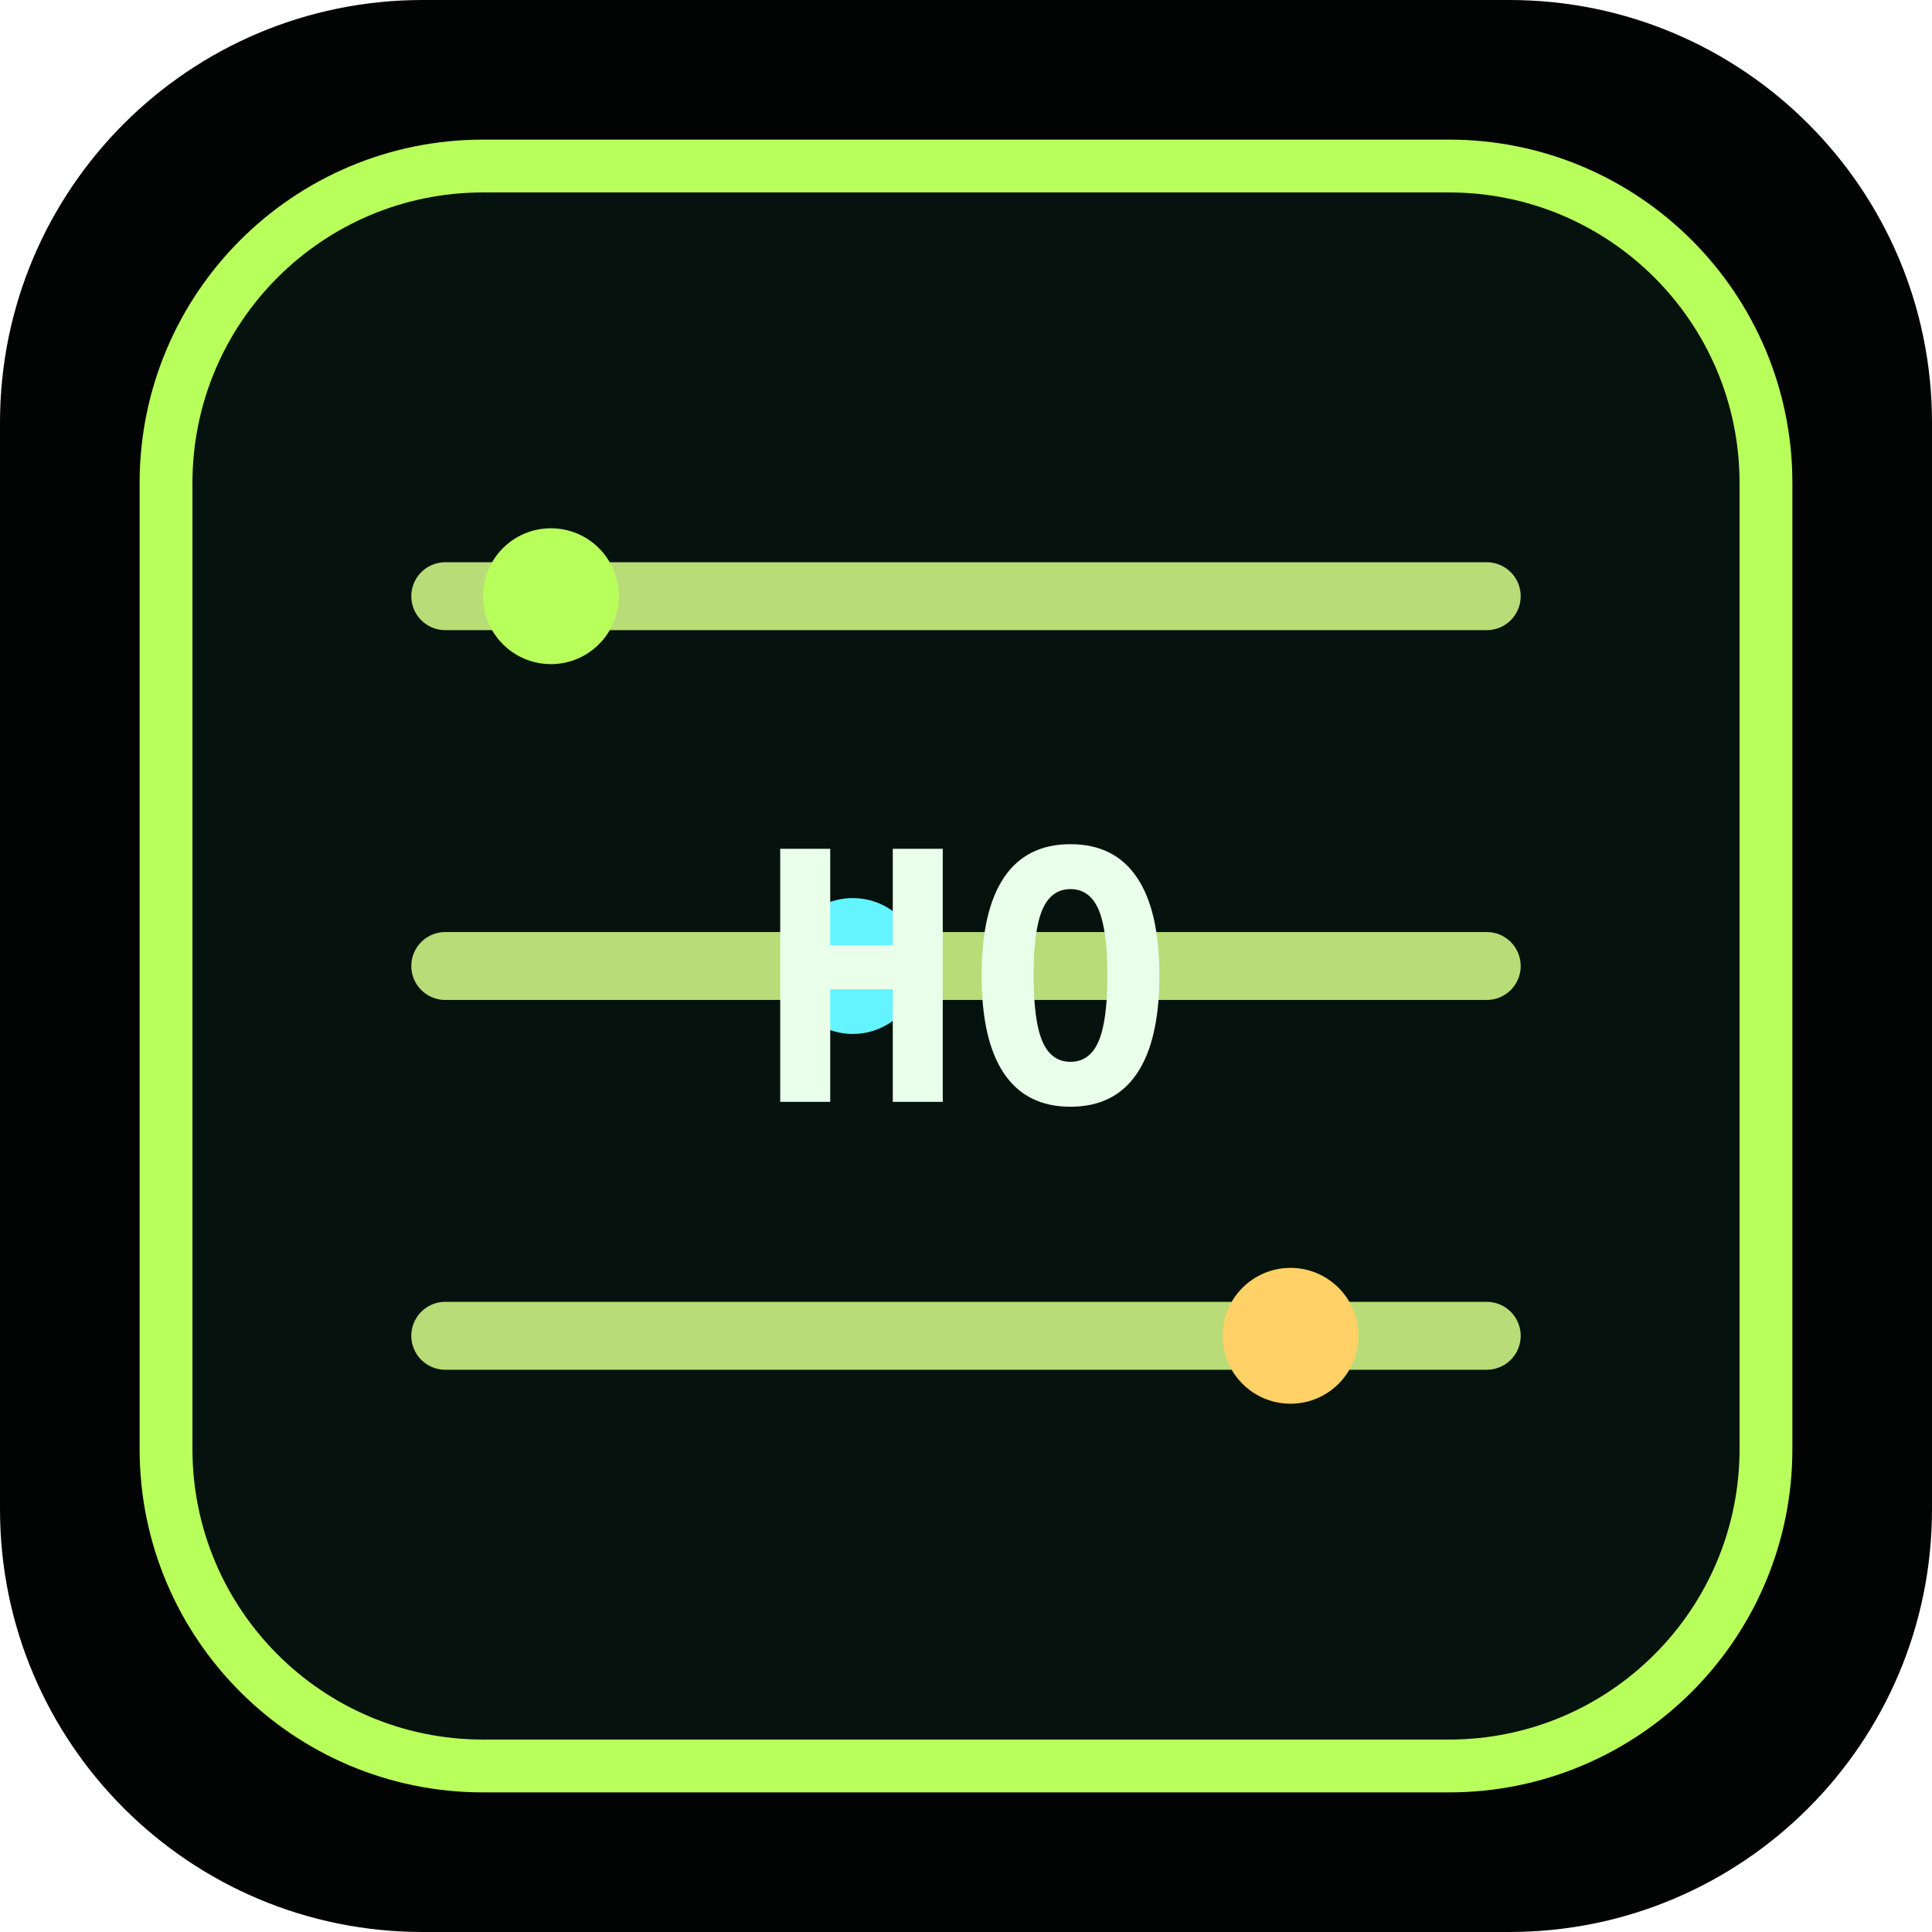
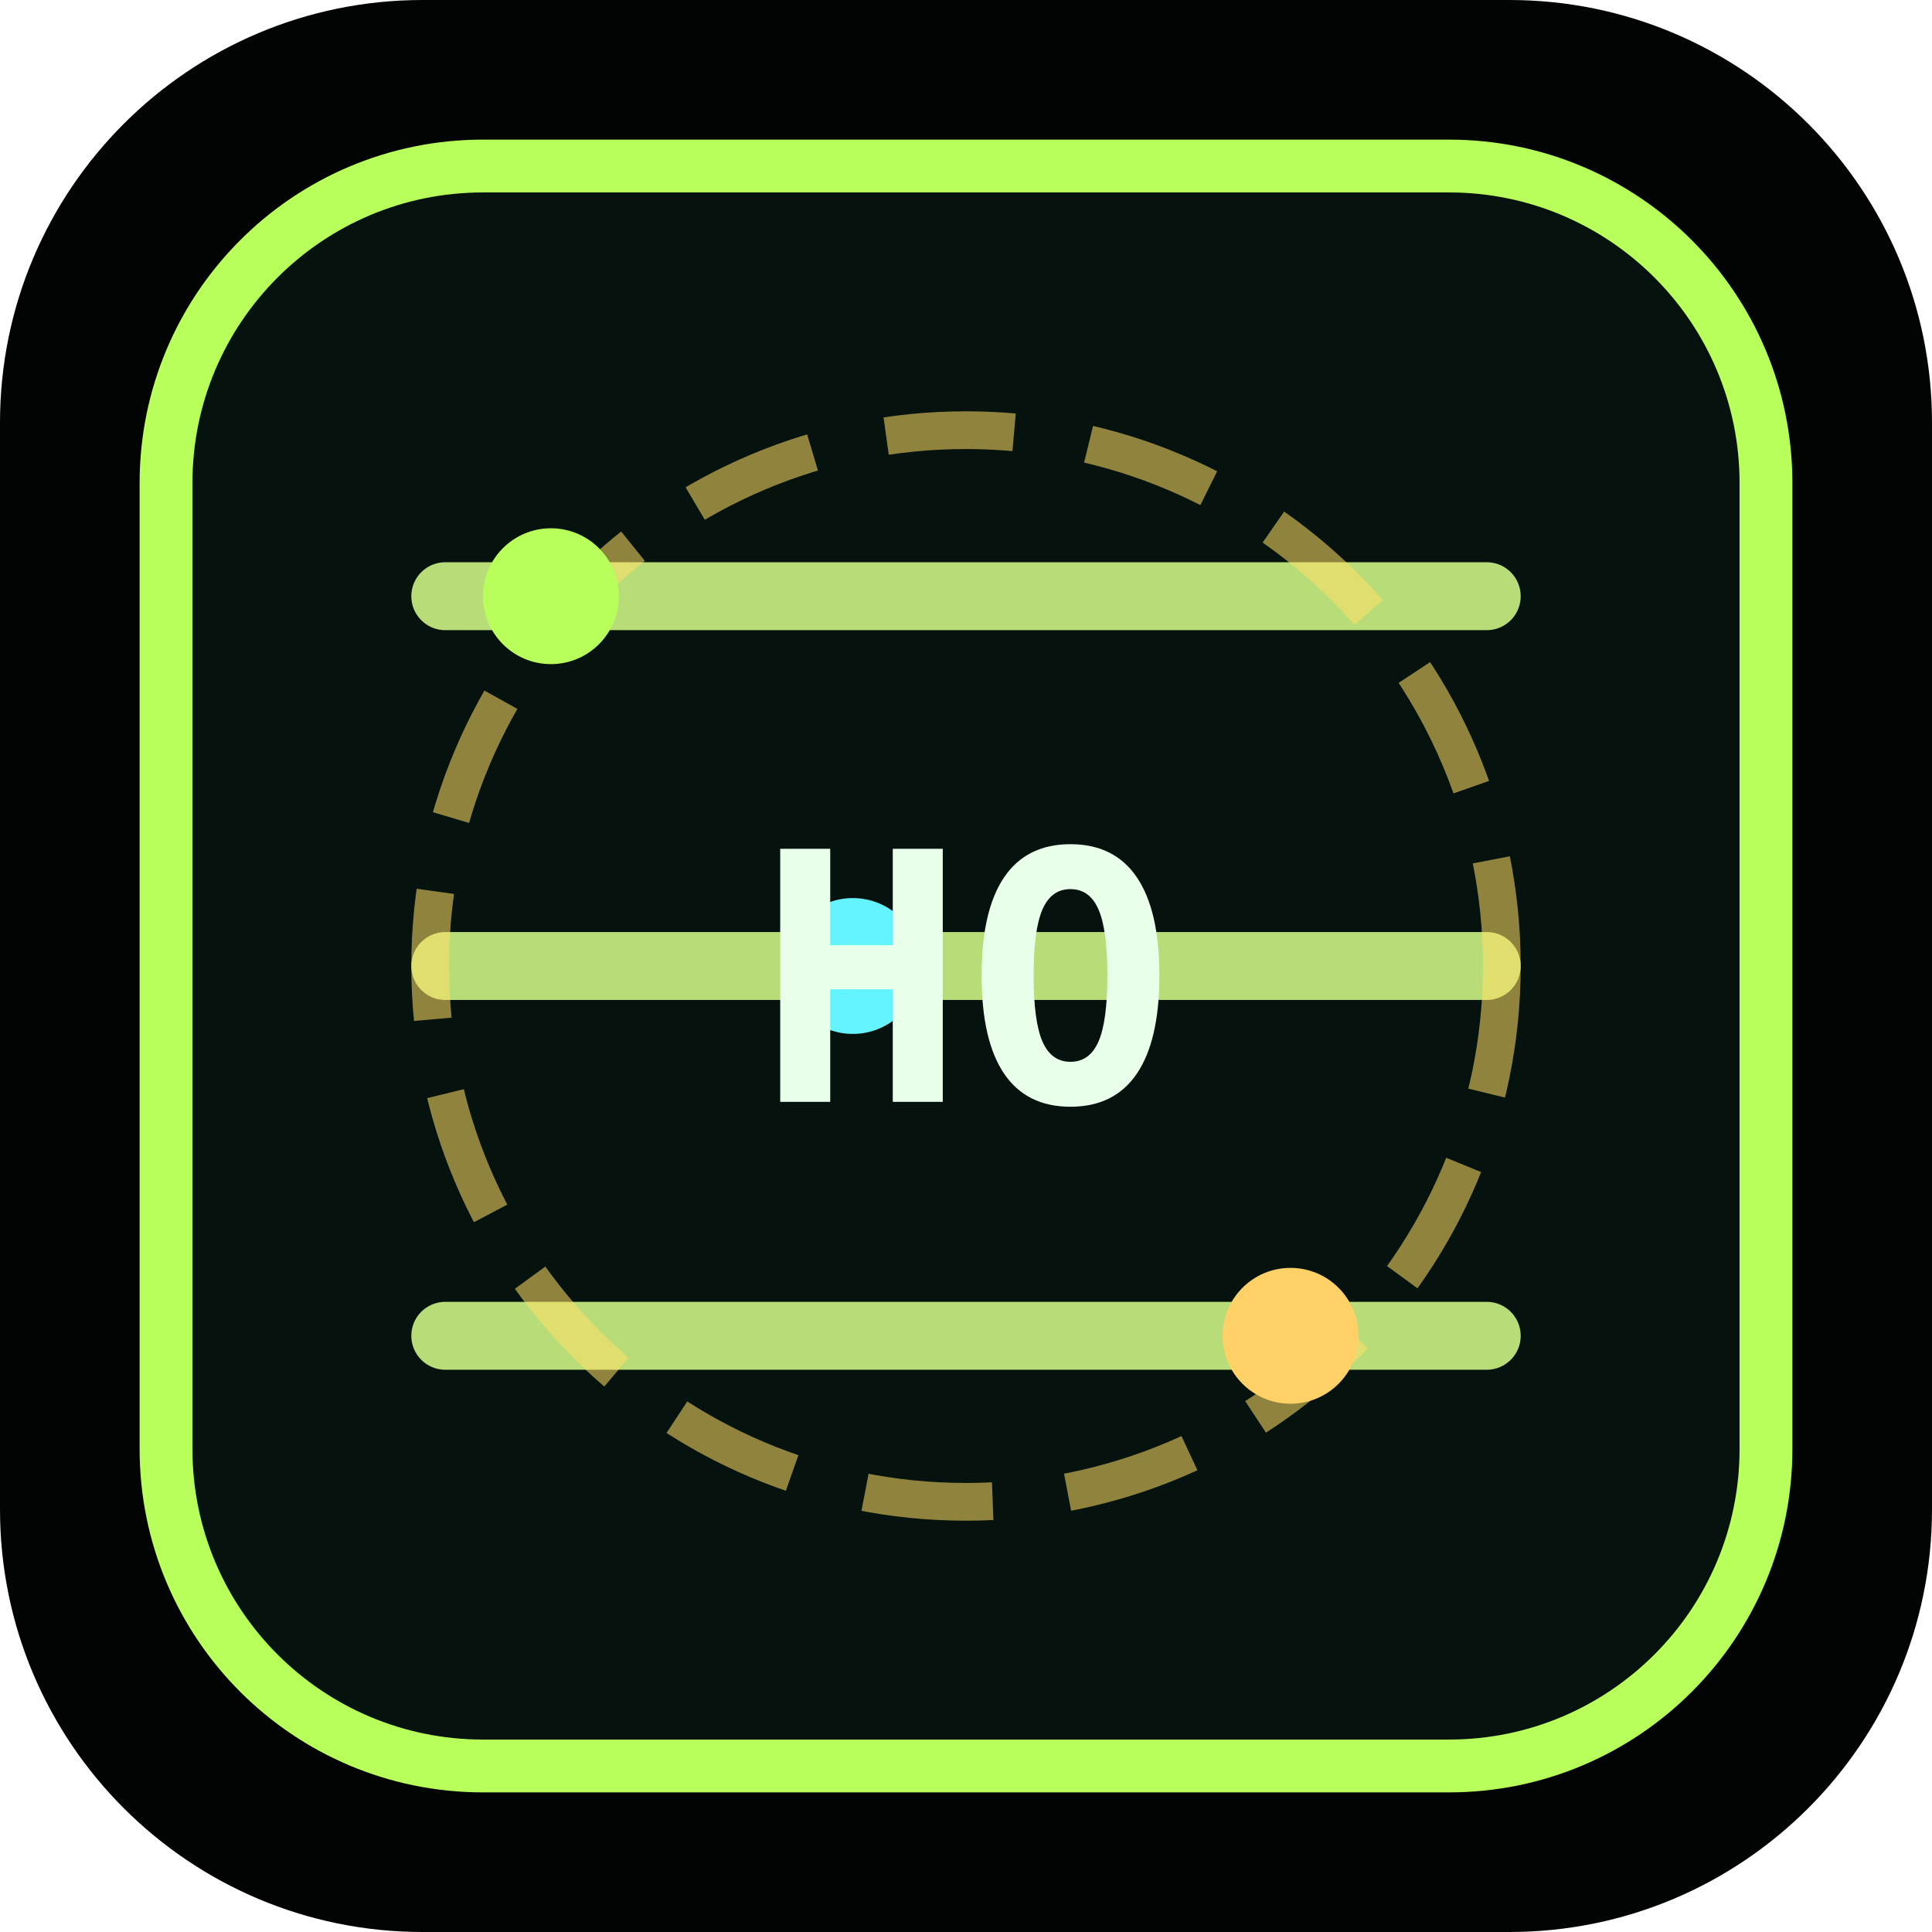
<svg xmlns="http://www.w3.org/2000/svg" viewBox="0 0 512 512" role="img" aria-labelledby="title desc">
  <rect width="512" height="512" rx="112" fill="#020403" />
  <rect x="44" y="44" width="424" height="424" rx="84" fill="#06120d" stroke="#b8ff5c" stroke-width="14" />
-   <path d="M118 158h276M118 256h276M118 354h276" stroke="#d7ff8a" stroke-width="18" stroke-linecap="round" opacity="0.85" />
+   <path d="M118 158h276M118 256h276M118 354h276" stroke="#d7ff8a" stroke-width="18" stroke-linecap="round" opacity="0.85" />\n  <circle cx="256" cy="256" r="142" fill="none" stroke="#ffe066" stroke-width="10" stroke-dasharray="34 20" opacity="0.55" />
  <circle cx="146" cy="158" r="18" fill="#b8ff5c" />
  <circle cx="226" cy="256" r="18" fill="#64f4ff" />
  <circle cx="342" cy="354" r="18" fill="#ffd166" />
  <text x="256" y="292" text-anchor="middle" font-family="ui-monospace, Consolas, monospace" font-size="92" font-weight="800" fill="#eaffea">HO</text>
</svg>
